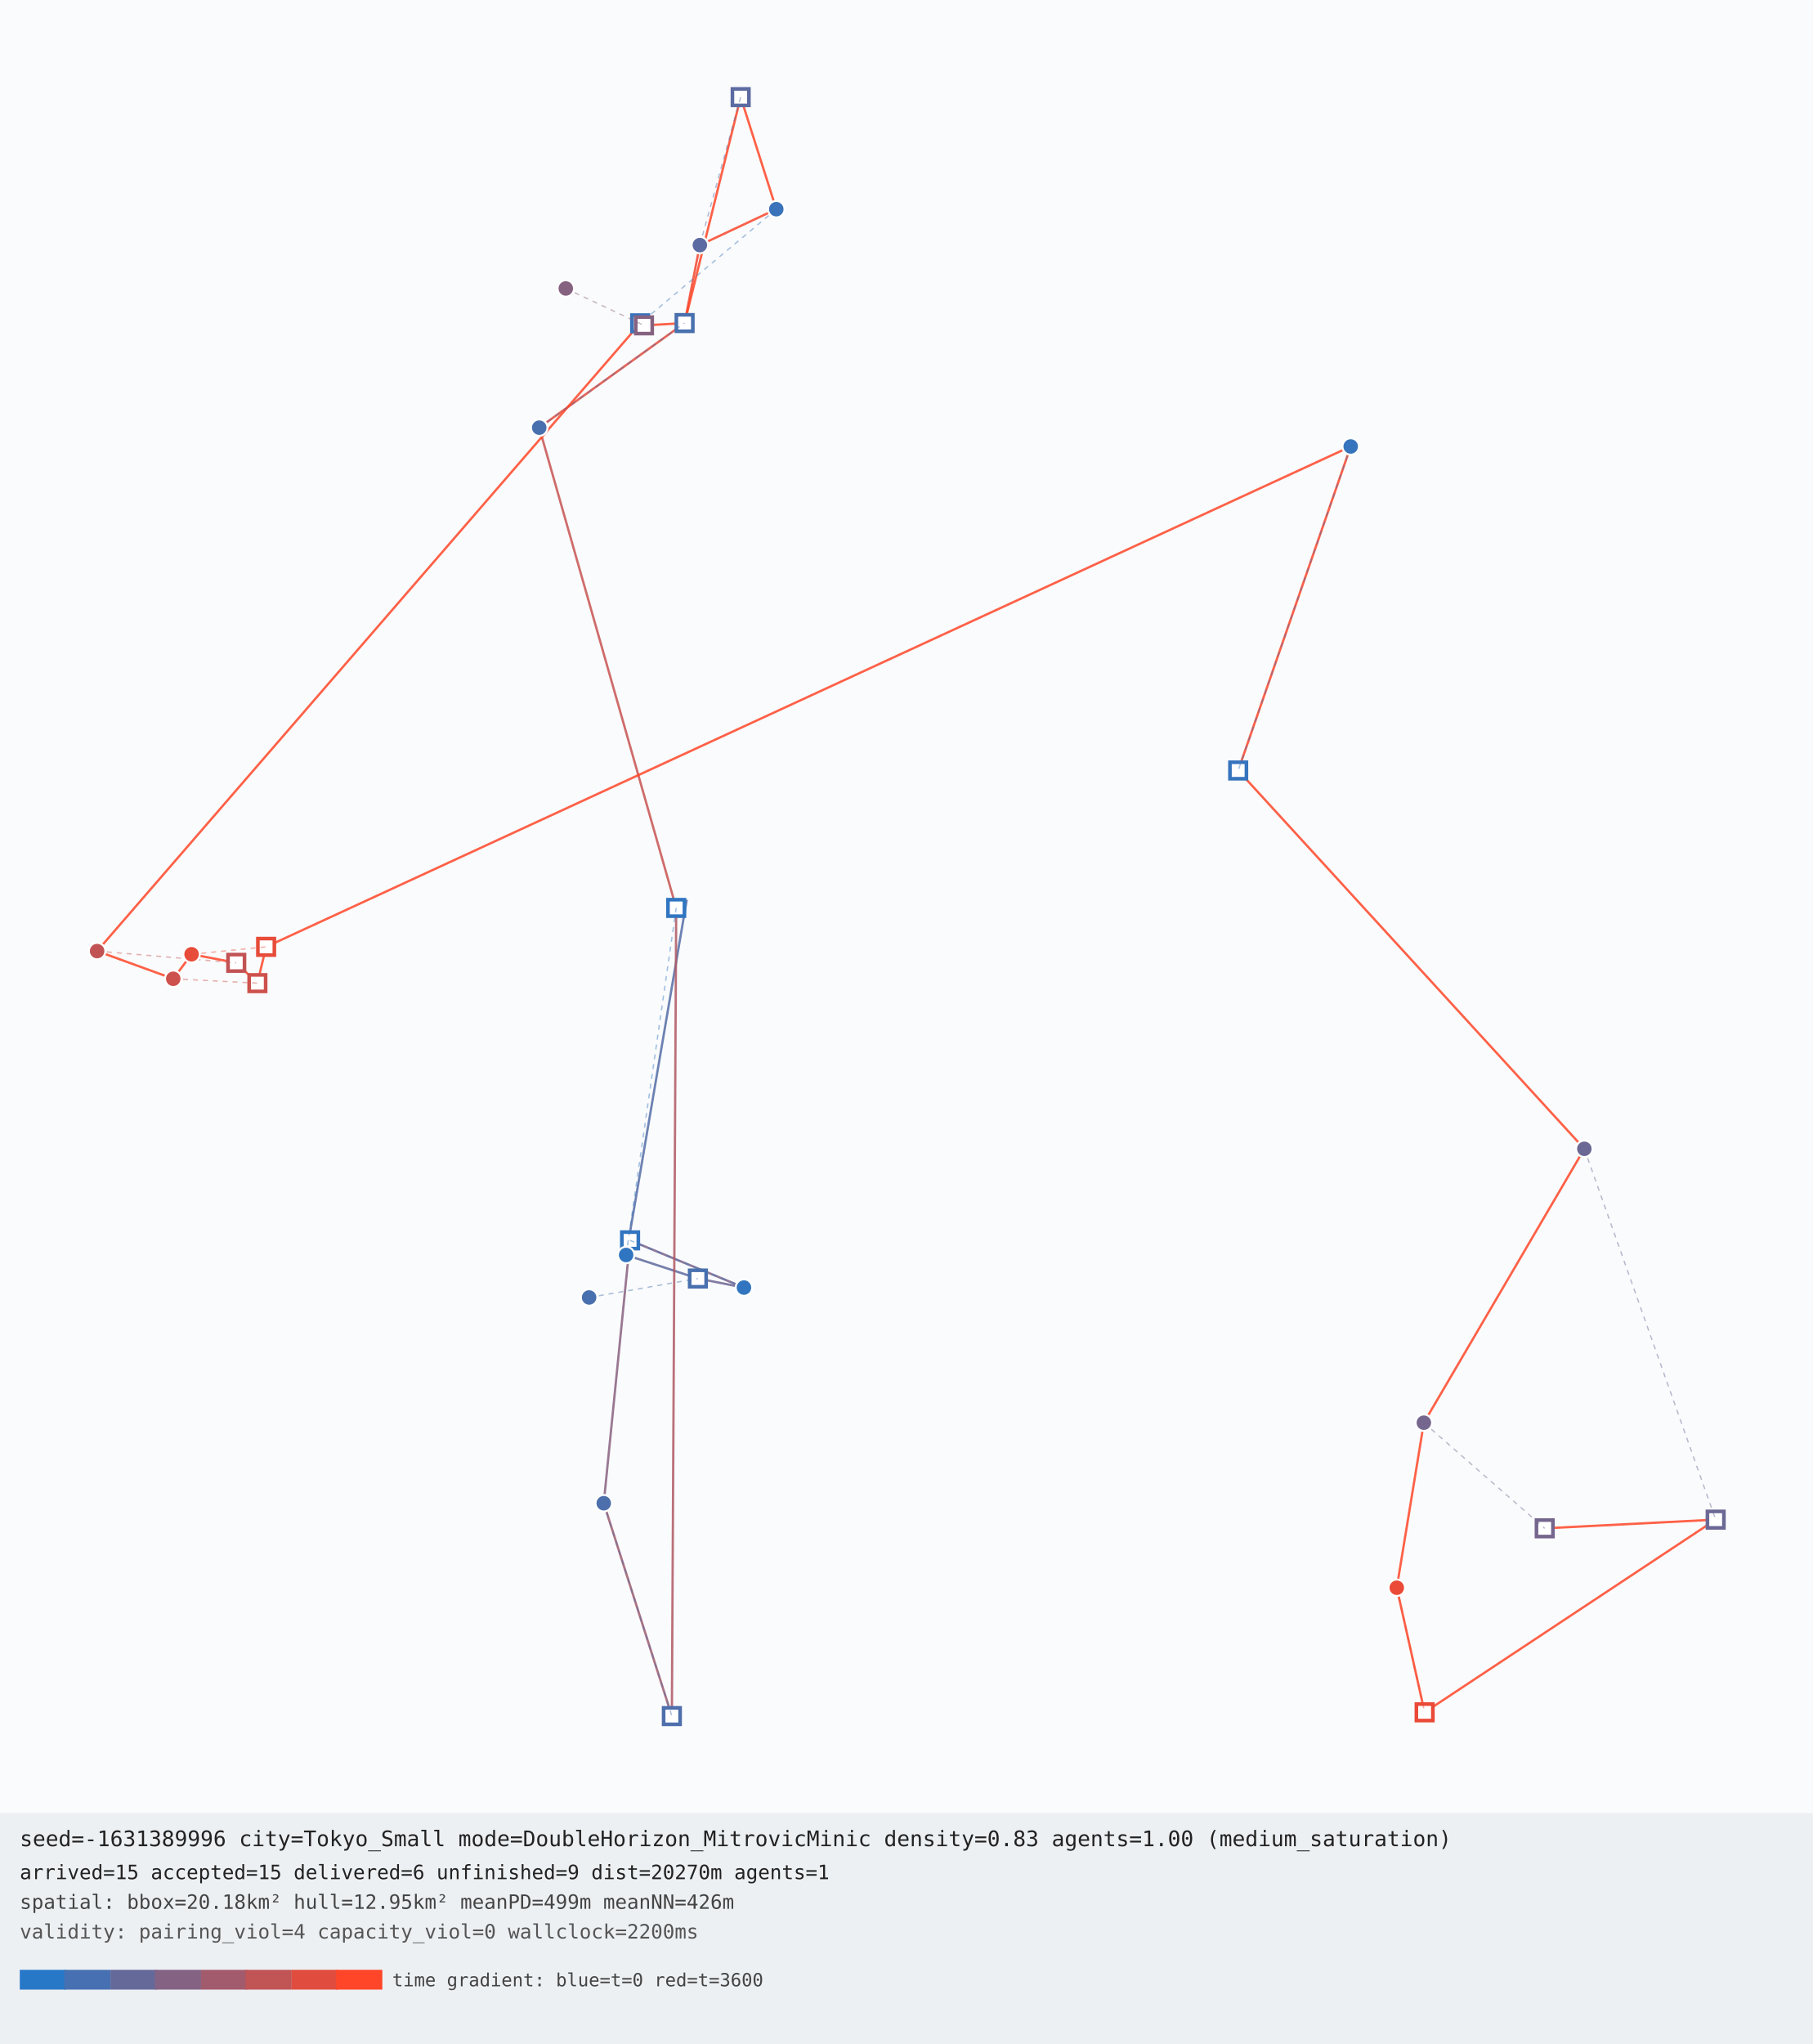
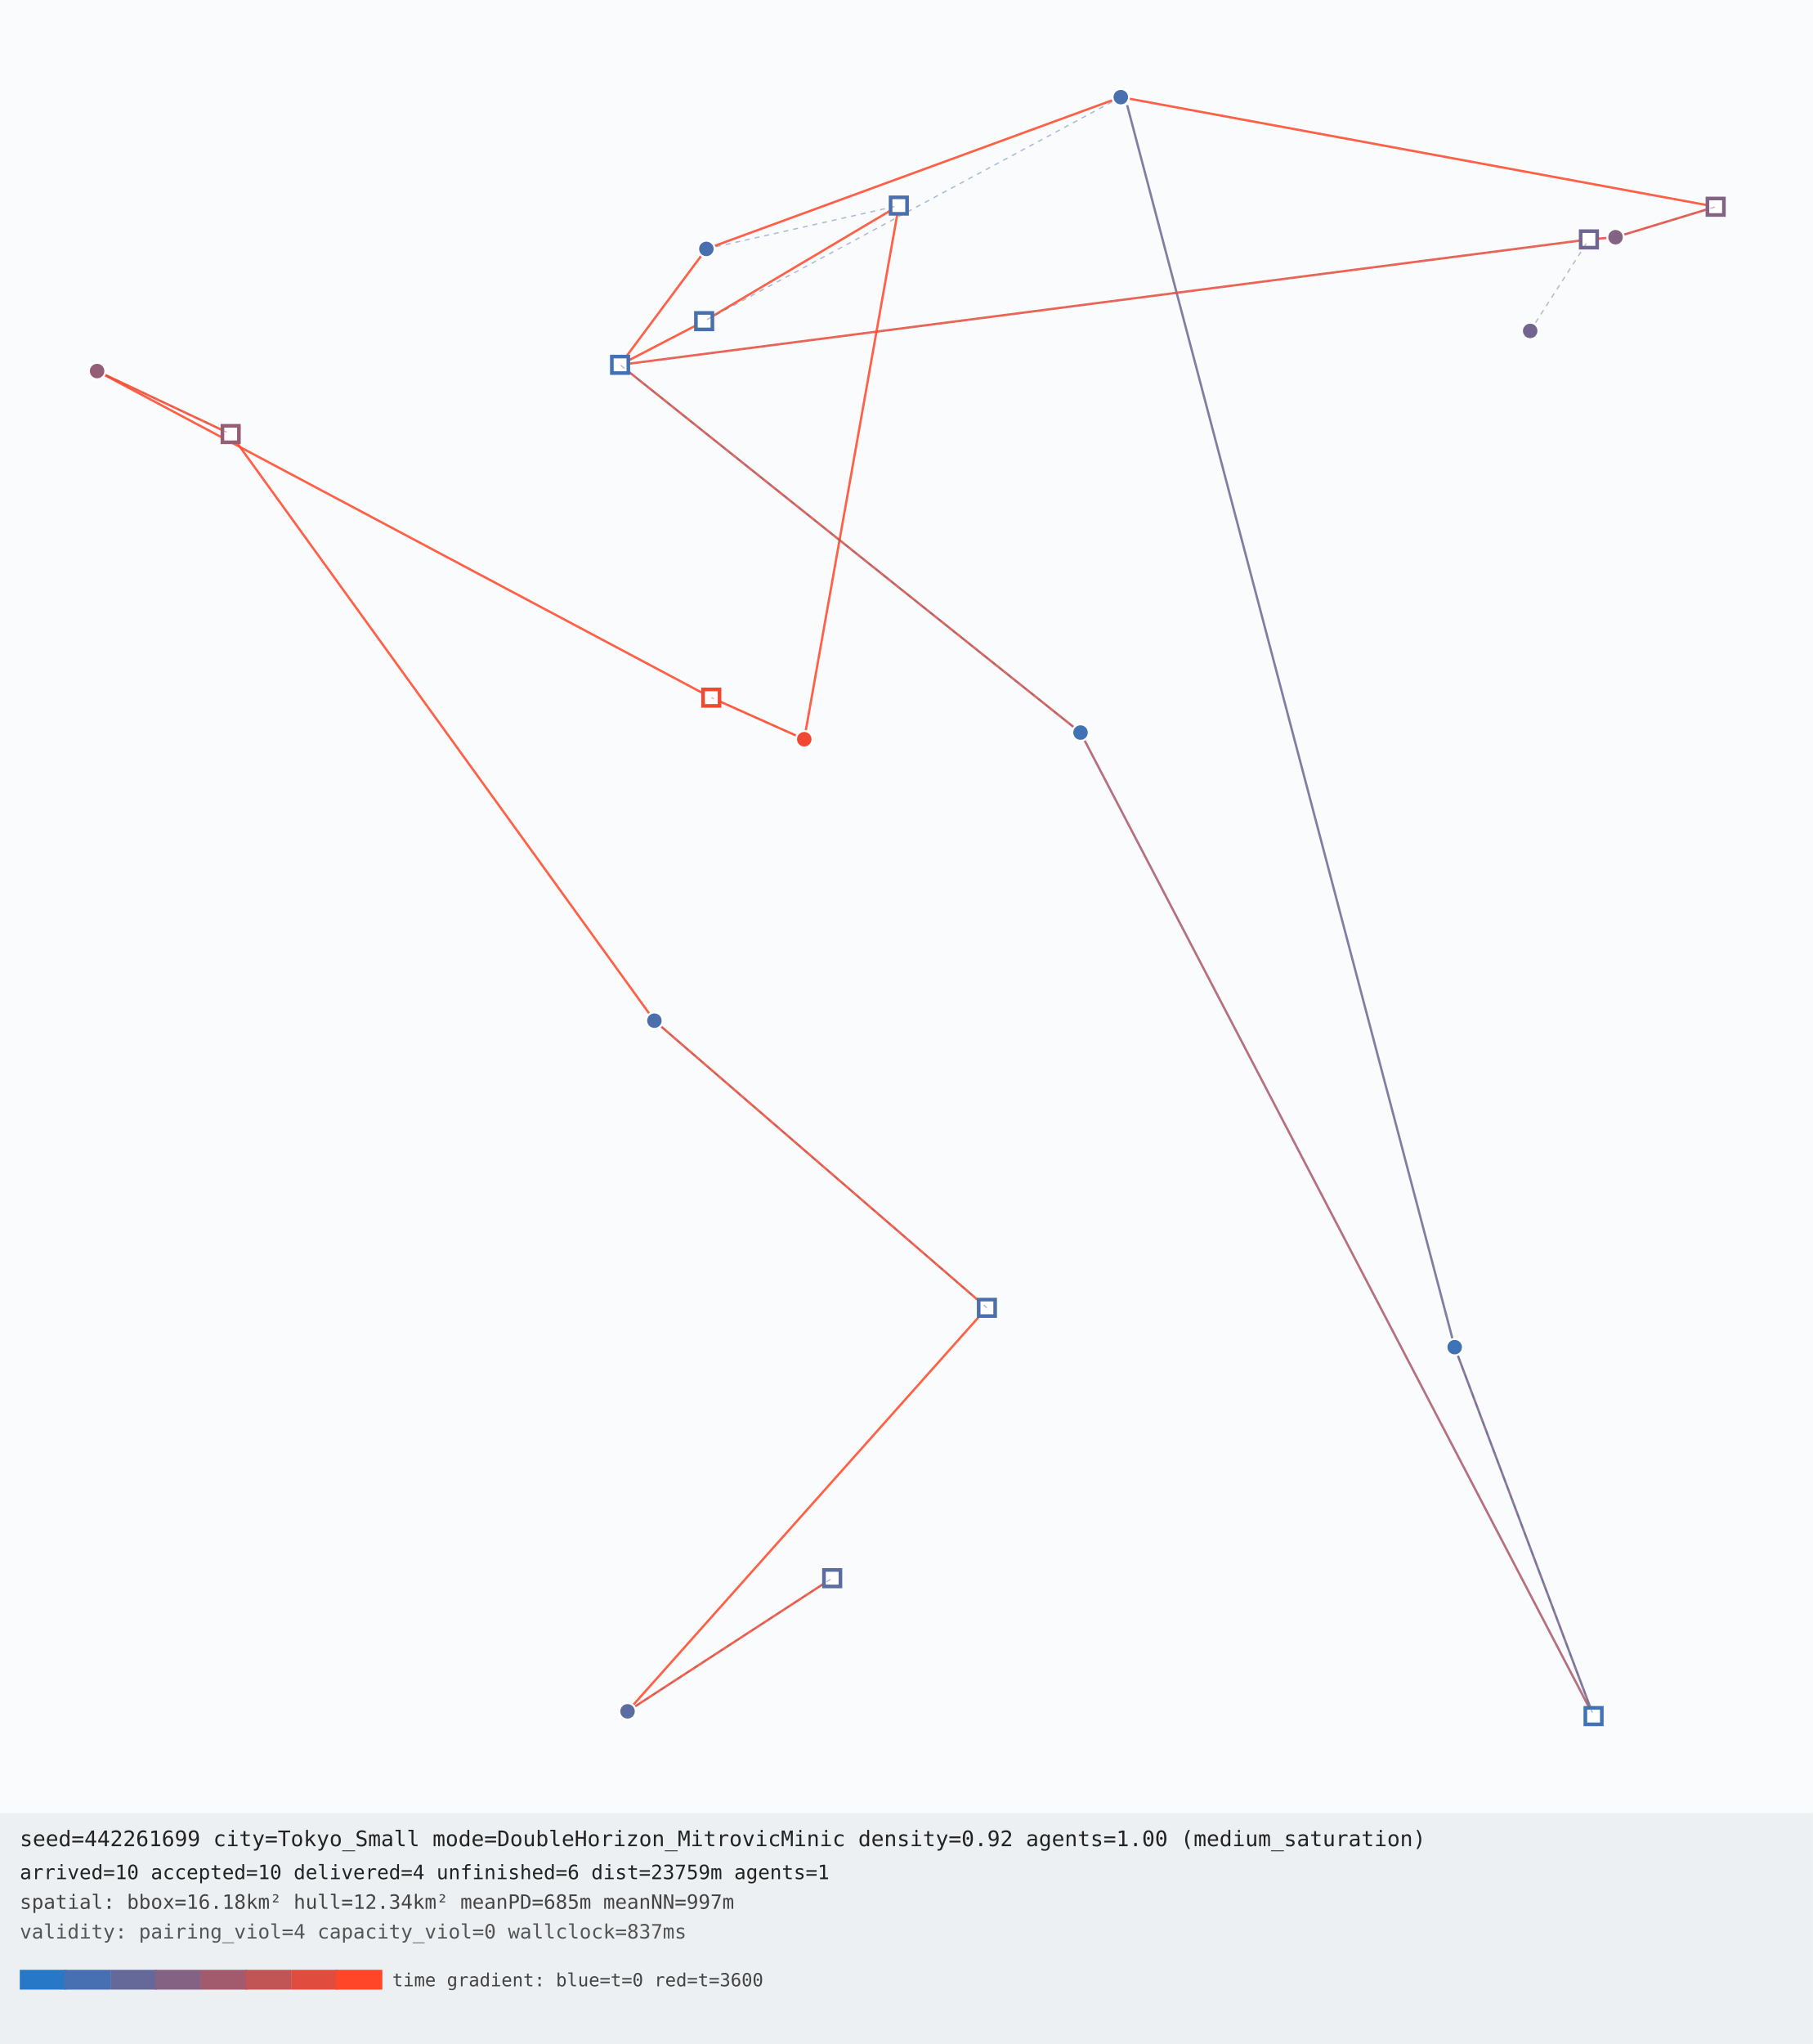
<svg xmlns="http://www.w3.org/2000/svg" width="1100" height="1240">
  <rect width="1100" height="1100" fill="#fafbfc" />
-   <line x1="416.738" y1="545.784" x2="379.935" y2="761.35" stroke="rgb(85,109,166)" stroke-width="1.4" opacity="0.85" />
-   <line x1="379.935" y1="761.35" x2="423.486" y2="775.627" stroke="rgb(95,107,158)" stroke-width="1.4" opacity="0.85" />
-   <line x1="423.486" y1="775.627" x2="451.443" y2="781.109" stroke="rgb(111,103,147)" stroke-width="1.4" opacity="0.85" />
-   <line x1="451.443" y1="781.109" x2="382.328" y2="752.468" stroke="rgb(123,100,138)" stroke-width="1.4" opacity="0.85" />
-   <line x1="382.328" y1="752.468" x2="366.36" y2="911.935" stroke="rgb(136,97,128)" stroke-width="1.4" opacity="0.85" />
-   <line x1="366.36" y1="911.935" x2="407.688" y2="1041.07" stroke="rgb(158,92,111)" stroke-width="1.4" opacity="0.85" />
-   <line x1="407.688" y1="1041.07" x2="410.321" y2="550.799" stroke="rgb(175,88,99)" stroke-width="1.4" opacity="0.85" />
-   <line x1="410.321" y1="550.799" x2="327.203" y2="259.435" stroke="rgb(199,83,81)" stroke-width="1.4" opacity="0.85" />
-   <line x1="327.203" y1="259.435" x2="415.412" y2="195.986" stroke="rgb(226,76,61)" stroke-width="1.4" opacity="0.85" />
-   <line x1="415.412" y1="195.986" x2="424.671" y2="148.696" stroke="rgb(242,72,48)" stroke-width="1.4" opacity="0.85" />
-   <line x1="424.671" y1="148.696" x2="471.048" y2="126.9" stroke="rgb(249,71,44)" stroke-width="1.4" opacity="0.85" />
-   <line x1="471.048" y1="126.9" x2="449.44" y2="58.929" stroke="rgb(255,70,40)" stroke-width="1.4" opacity="0.85" />
-   <line x1="449.44" y1="58.929" x2="415.412" y2="195.986" stroke="rgb(255,70,40)" stroke-width="1.4" opacity="0.85" />
-   <line x1="415.412" y1="195.986" x2="390.774" y2="197.386" stroke="rgb(255,70,40)" stroke-width="1.4" opacity="0.85" />
-   <line x1="390.774" y1="197.386" x2="388.454" y2="196.136" stroke="rgb(255,70,40)" stroke-width="1.4" opacity="0.85" />
-   <line x1="388.454" y1="196.136" x2="58.929" y2="576.977" stroke="rgb(255,70,40)" stroke-width="1.4" opacity="0.85" />
-   <line x1="58.929" y1="576.977" x2="105.128" y2="593.768" stroke="rgb(255,70,40)" stroke-width="1.4" opacity="0.85" />
-   <line x1="105.128" y1="593.768" x2="116.248" y2="578.905" stroke="rgb(255,70,40)" stroke-width="1.4" opacity="0.85" />
-   <line x1="116.248" y1="578.905" x2="143.363" y2="584.103" stroke="rgb(255,70,40)" stroke-width="1.4" opacity="0.85" />
-   <line x1="143.363" y1="584.103" x2="156.182" y2="596.43" stroke="rgb(255,70,40)" stroke-width="1.4" opacity="0.85" />
-   <line x1="156.182" y1="596.43" x2="161.482" y2="574.402" stroke="rgb(255,70,40)" stroke-width="1.4" opacity="0.85" />
-   <line x1="161.482" y1="574.402" x2="819.598" y2="270.854" stroke="rgb(255,70,40)" stroke-width="1.4" opacity="0.85" />
-   <line x1="819.598" y1="270.854" x2="751.329" y2="467.419" stroke="rgb(255,70,40)" stroke-width="1.4" opacity="0.85" />
-   <line x1="751.329" y1="467.419" x2="961.38" y2="696.923" stroke="rgb(255,70,40)" stroke-width="1.4" opacity="0.85" />
-   <line x1="961.38" y1="696.923" x2="863.999" y2="863.09" stroke="rgb(255,70,40)" stroke-width="1.4" opacity="0.85" />
-   <line x1="863.999" y1="863.09" x2="847.563" y2="963.198" stroke="rgb(255,70,40)" stroke-width="1.4" opacity="0.85" />
-   <line x1="847.563" y1="963.198" x2="864.464" y2="1038.79" stroke="rgb(255,70,40)" stroke-width="1.4" opacity="0.85" />
-   <line x1="864.464" y1="1038.79" x2="1041.07" y2="921.888" stroke="rgb(255,70,40)" stroke-width="1.4" opacity="0.85" />
-   <line x1="1041.07" y1="921.888" x2="937.328" y2="927.161" stroke="rgb(255,70,40)" stroke-width="1.4" opacity="0.85" />
-   <circle cx="357.472" cy="787.105" r="5" fill="rgb(73,112,174)" stroke="white" stroke-width="1.2" />
-   <rect x="418.486" y="770.627" width="10" height="10" fill="white" stroke="rgb(73,112,174)" stroke-width="2.2" />
-   <line x1="357.472" y1="787.105" x2="423.486" y2="775.627" stroke="rgb(73,112,174)" stroke-width="0.8" stroke-dasharray="3,3" opacity="0.45" />
-   <circle cx="451.443" cy="781.109" r="5" fill="rgb(49,117,192)" stroke="white" stroke-width="1.2" />
-   <rect x="377.328" y="747.468" width="10" height="10" fill="white" stroke="rgb(49,117,192)" stroke-width="2.2" />
-   <line x1="451.443" y1="781.109" x2="382.328" y2="752.468" stroke="rgb(49,117,192)" stroke-width="0.8" stroke-dasharray="3,3" opacity="0.45" />
-   <circle cx="366.36" cy="911.935" r="5" fill="rgb(77,111,172)" stroke="white" stroke-width="1.2" />
-   <rect x="402.688" y="1036.07" width="10" height="10" fill="white" stroke="rgb(77,111,172)" stroke-width="2.2" />
-   <line x1="366.36" y1="911.935" x2="407.688" y2="1041.07" stroke="rgb(77,111,172)" stroke-width="0.8" stroke-dasharray="3,3" opacity="0.45" />
-   <circle cx="379.935" cy="761.35" r="5" fill="rgb(48,117,193)" stroke="white" stroke-width="1.2" />
-   <rect x="405.321" y="545.799" width="10" height="10" fill="white" stroke="rgb(48,117,193)" stroke-width="2.2" />
-   <line x1="379.935" y1="761.35" x2="410.321" y2="550.799" stroke="rgb(48,117,193)" stroke-width="0.8" stroke-dasharray="3,3" opacity="0.45" />
-   <circle cx="327.203" cy="259.435" r="5" fill="rgb(73,112,174)" stroke="white" stroke-width="1.2" />
-   <rect x="410.412" y="190.986" width="10" height="10" fill="white" stroke="rgb(73,112,174)" stroke-width="2.2" />
-   <line x1="327.203" y1="259.435" x2="415.412" y2="195.986" stroke="rgb(73,112,174)" stroke-width="0.8" stroke-dasharray="3,3" opacity="0.45" />
-   <circle cx="819.598" cy="270.854" r="5" fill="rgb(54,116,189)" stroke="white" stroke-width="1.2" />
-   <rect x="746.329" y="462.419" width="10" height="10" fill="white" stroke="rgb(54,116,189)" stroke-width="2.2" />
-   <line x1="819.598" y1="270.854" x2="751.329" y2="467.419" stroke="rgb(54,116,189)" stroke-width="0.8" stroke-dasharray="3,3" opacity="0.45" />
-   <circle cx="471.048" cy="126.9" r="5" fill="rgb(58,115,186)" stroke="white" stroke-width="1.2" />
-   <rect x="383.454" y="191.136" width="10" height="10" fill="white" stroke="rgb(58,115,186)" stroke-width="2.2" />
-   <line x1="471.048" y1="126.9" x2="388.454" y2="196.136" stroke="rgb(58,115,186)" stroke-width="0.8" stroke-dasharray="3,3" opacity="0.45" />
-   <circle cx="424.671" cy="148.696" r="5" fill="rgb(92,107,161)" stroke="white" stroke-width="1.2" />
-   <rect x="444.44" y="53.929" width="10" height="10" fill="white" stroke="rgb(92,107,161)" stroke-width="2.2" />
-   <line x1="424.671" y1="148.696" x2="449.44" y2="58.929" stroke="rgb(92,107,161)" stroke-width="0.8" stroke-dasharray="3,3" opacity="0.45" />
-   <circle cx="961.38" cy="696.923" r="5" fill="rgb(107,104,149)" stroke="white" stroke-width="1.2" />
-   <rect x="1036.07" y="916.888" width="10" height="10" fill="white" stroke="rgb(107,104,149)" stroke-width="2.2" />
-   <line x1="961.38" y1="696.923" x2="1041.07" y2="921.888" stroke="rgb(107,104,149)" stroke-width="0.8" stroke-dasharray="3,3" opacity="0.45" />
-   <circle cx="863.999" cy="863.09" r="5" fill="rgb(117,102,142)" stroke="white" stroke-width="1.2" />
-   <rect x="932.328" y="922.161" width="10" height="10" fill="white" stroke="rgb(117,102,142)" stroke-width="2.2" />
-   <line x1="863.999" y1="863.09" x2="937.328" y2="927.161" stroke="rgb(117,102,142)" stroke-width="0.8" stroke-dasharray="3,3" opacity="0.45" />
-   <circle cx="343.316" cy="174.999" r="5" fill="rgb(134,98,129)" stroke="white" stroke-width="1.2" />
-   <rect x="385.774" y="192.386" width="10" height="10" fill="white" stroke="rgb(134,98,129)" stroke-width="2.2" />
-   <line x1="343.316" y1="174.999" x2="390.774" y2="197.386" stroke="rgb(134,98,129)" stroke-width="0.8" stroke-dasharray="3,3" opacity="0.45" />
-   <circle cx="58.929" cy="576.977" r="5" fill="rgb(194,83,84)" stroke="white" stroke-width="1.2" />
-   <rect x="138.363" y="579.103" width="10" height="10" fill="white" stroke="rgb(194,83,84)" stroke-width="2.2" />
-   <line x1="58.929" y1="576.977" x2="143.363" y2="584.103" stroke="rgb(194,83,84)" stroke-width="0.8" stroke-dasharray="3,3" opacity="0.45" />
-   <circle cx="105.128" cy="593.768" r="5" fill="rgb(205,81,76)" stroke="white" stroke-width="1.2" />
-   <rect x="151.182" y="591.43" width="10" height="10" fill="white" stroke="rgb(205,81,76)" stroke-width="2.2" />
-   <line x1="105.128" y1="593.768" x2="156.182" y2="596.43" stroke="rgb(205,81,76)" stroke-width="0.8" stroke-dasharray="3,3" opacity="0.45" />
-   <circle cx="116.248" cy="578.905" r="5" fill="rgb(231,75,57)" stroke="white" stroke-width="1.2" />
-   <rect x="156.482" y="569.402" width="10" height="10" fill="white" stroke="rgb(231,75,57)" stroke-width="2.2" />
-   <line x1="116.248" y1="578.905" x2="161.482" y2="574.402" stroke="rgb(231,75,57)" stroke-width="0.8" stroke-dasharray="3,3" opacity="0.45" />
-   <circle cx="847.563" cy="963.198" r="5" fill="rgb(234,74,55)" stroke="white" stroke-width="1.2" />
-   <rect x="859.464" y="1033.79" width="10" height="10" fill="white" stroke="rgb(234,74,55)" stroke-width="2.2" />
-   <line x1="847.563" y1="963.198" x2="864.464" y2="1038.79" stroke="rgb(234,74,55)" stroke-width="0.8" stroke-dasharray="3,3" opacity="0.45" />
+   <line x1="683.96" y1="63.797" x2="882.703" y2="817.256" stroke="rgb(107,104,149)" stroke-width="1.4" opacity="0.85" />
+   <line x1="882.703" y1="817.256" x2="966.984" y2="1041.07" stroke="rgb(124,100,137)" stroke-width="1.4" opacity="0.85" />
+   <line x1="966.984" y1="1041.07" x2="655.66" y2="444.417" stroke="rgb(169,89,103)" stroke-width="1.4" opacity="0.85" />
+   <line x1="655.66" y1="444.417" x2="376.268" y2="221.324" stroke="rgb(225,76,62)" stroke-width="1.4" opacity="0.85" />
+   <line x1="376.268" y1="221.324" x2="964.154" y2="145.237" stroke="rgb(230,75,58)" stroke-width="1.4" opacity="0.85" />
+   <line x1="964.154" y1="145.237" x2="980.306" y2="143.899" stroke="rgb(231,75,57)" stroke-width="1.4" opacity="0.85" />
+   <line x1="980.306" y1="143.899" x2="1041.07" y2="125.411" stroke="rgb(238,73,52)" stroke-width="1.4" opacity="0.85" />
+   <line x1="1041.07" y1="125.411" x2="680.087" y2="58.929" stroke="rgb(255,70,40)" stroke-width="1.4" opacity="0.85" />
+   <line x1="680.087" y1="58.929" x2="428.614" y2="150.99" stroke="rgb(255,70,40)" stroke-width="1.4" opacity="0.85" />
+   <line x1="428.614" y1="150.99" x2="376.268" y2="221.324" stroke="rgb(255,70,40)" stroke-width="1.4" opacity="0.85" />
+   <line x1="376.268" y1="221.324" x2="427.282" y2="194.838" stroke="rgb(255,70,40)" stroke-width="1.4" opacity="0.85" />
+   <line x1="427.282" y1="194.838" x2="545.409" y2="124.717" stroke="rgb(255,70,40)" stroke-width="1.4" opacity="0.85" />
+   <line x1="545.409" y1="124.717" x2="488.022" y2="448.462" stroke="rgb(255,70,40)" stroke-width="1.4" opacity="0.85" />
+   <line x1="488.022" y1="448.462" x2="431.619" y2="423.232" stroke="rgb(255,70,40)" stroke-width="1.4" opacity="0.85" />
+   <line x1="431.619" y1="423.232" x2="58.929" y2="225.109" stroke="rgb(255,70,40)" stroke-width="1.4" opacity="0.85" />
+   <line x1="58.929" y1="225.109" x2="139.966" y2="263.315" stroke="rgb(255,70,40)" stroke-width="1.4" opacity="0.85" />
+   <line x1="139.966" y1="263.315" x2="397.093" y2="619.203" stroke="rgb(255,70,40)" stroke-width="1.4" opacity="0.85" />
+   <line x1="397.093" y1="619.203" x2="598.859" y2="793.408" stroke="rgb(255,70,40)" stroke-width="1.4" opacity="0.85" />
+   <line x1="598.859" y1="793.408" x2="380.781" y2="1038.19" stroke="rgb(255,70,40)" stroke-width="1.4" opacity="0.85" />
+   <line x1="380.781" y1="1038.19" x2="504.976" y2="957.415" stroke="rgb(255,70,40)" stroke-width="1.4" opacity="0.85" />
+   <circle cx="882.703" cy="817.256" r="5" fill="rgb(63,114,182)" stroke="white" stroke-width="1.2" />
+   <rect x="961.984" y="1036.07" width="10" height="10" fill="white" stroke="rgb(63,114,182)" stroke-width="2.2" />
+   <line x1="882.703" y1="817.256" x2="966.984" y2="1041.07" stroke="rgb(63,114,182)" stroke-width="0.8" stroke-dasharray="3,3" opacity="0.45" />
+   <circle cx="655.66" cy="444.417" r="5" fill="rgb(65,114,181)" stroke="white" stroke-width="1.2" />
+   <rect x="371.268" y="216.324" width="10" height="10" fill="white" stroke="rgb(65,114,181)" stroke-width="2.2" />
+   <line x1="655.66" y1="444.417" x2="376.268" y2="221.324" stroke="rgb(65,114,181)" stroke-width="0.8" stroke-dasharray="3,3" opacity="0.45" />
+   <circle cx="928.511" cy="200.754" r="5" fill="rgb(114,102,144)" stroke="white" stroke-width="1.2" />
+   <rect x="959.154" y="140.237" width="10" height="10" fill="white" stroke="rgb(114,102,144)" stroke-width="2.2" />
+   <line x1="928.511" y1="200.754" x2="964.154" y2="145.237" stroke="rgb(114,102,144)" stroke-width="0.8" stroke-dasharray="3,3" opacity="0.45" />
+   <circle cx="980.306" cy="143.899" r="5" fill="rgb(130,99,132)" stroke="white" stroke-width="1.2" />
+   <rect x="1036.07" y="120.411" width="10" height="10" fill="white" stroke="rgb(130,99,132)" stroke-width="2.2" />
+   <line x1="980.306" y1="143.899" x2="1041.07" y2="125.411" stroke="rgb(130,99,132)" stroke-width="0.8" stroke-dasharray="3,3" opacity="0.45" />
+   <circle cx="680.087" cy="58.929" r="5" fill="rgb(72,112,175)" stroke="white" stroke-width="1.2" />
+   <rect x="422.282" y="189.838" width="10" height="10" fill="white" stroke="rgb(72,112,175)" stroke-width="2.2" />
+   <line x1="680.087" y1="58.929" x2="427.282" y2="194.838" stroke="rgb(72,112,175)" stroke-width="0.8" stroke-dasharray="3,3" opacity="0.45" />
+   <circle cx="428.614" cy="150.99" r="5" fill="rgb(74,111,174)" stroke="white" stroke-width="1.2" />
+   <rect x="540.409" y="119.717" width="10" height="10" fill="white" stroke="rgb(74,111,174)" stroke-width="2.2" />
+   <line x1="428.614" y1="150.99" x2="545.409" y2="124.717" stroke="rgb(74,111,174)" stroke-width="0.8" stroke-dasharray="3,3" opacity="0.45" />
+   <circle cx="397.093" cy="619.203" r="5" fill="rgb(76,111,172)" stroke="white" stroke-width="1.2" />
+   <rect x="593.859" y="788.408" width="10" height="10" fill="white" stroke="rgb(76,111,172)" stroke-width="2.2" />
+   <line x1="397.093" y1="619.203" x2="598.859" y2="793.408" stroke="rgb(76,111,172)" stroke-width="0.8" stroke-dasharray="3,3" opacity="0.45" />
+   <circle cx="380.781" cy="1038.19" r="5" fill="rgb(91,108,161)" stroke="white" stroke-width="1.2" />
+   <rect x="499.976" y="952.415" width="10" height="10" fill="white" stroke="rgb(91,108,161)" stroke-width="2.2" />
+   <line x1="380.781" y1="1038.19" x2="504.976" y2="957.415" stroke="rgb(91,108,161)" stroke-width="0.8" stroke-dasharray="3,3" opacity="0.45" />
+   <circle cx="58.929" cy="225.109" r="5" fill="rgb(149,94,118)" stroke="white" stroke-width="1.2" />
+   <rect x="134.966" y="258.315" width="10" height="10" fill="white" stroke="rgb(149,94,118)" stroke-width="2.2" />
+   <line x1="58.929" y1="225.109" x2="139.966" y2="263.315" stroke="rgb(149,94,118)" stroke-width="0.8" stroke-dasharray="3,3" opacity="0.45" />
+   <circle cx="488.022" cy="448.462" r="5" fill="rgb(240,73,50)" stroke="white" stroke-width="1.2" />
+   <rect x="426.619" y="418.232" width="10" height="10" fill="white" stroke="rgb(240,73,50)" stroke-width="2.2" />
+   <line x1="488.022" y1="448.462" x2="431.619" y2="423.232" stroke="rgb(240,73,50)" stroke-width="0.8" stroke-dasharray="3,3" opacity="0.45" />
  <rect y="1100" width="1100" height="140" fill="#edf0f3" />
-   <text x="12" y="1120" font-family="monospace" font-size="13" fill="#222">seed=-1631389996  city=Tokyo_Small  mode=DoubleHorizon_MitrovicMinic  density=0.83  agents=1.00  (medium_saturation)</text>
-   <text x="12" y="1140" font-family="monospace" font-size="12" fill="#222">arrived=15 accepted=15 delivered=6 unfinished=9 dist=20270m agents=1</text>
-   <text x="12" y="1158" font-family="monospace" font-size="12" fill="#444">spatial: bbox=20.18km² hull=12.95km² meanPD=499m meanNN=426m</text>
-   <text x="12" y="1176" font-family="monospace" font-size="12" fill="#555">validity: pairing_viol=4 capacity_viol=0 wallclock=2200ms</text>
+   <text x="12" y="1120" font-family="monospace" font-size="13" fill="#222">seed=442261699  city=Tokyo_Small  mode=DoubleHorizon_MitrovicMinic  density=0.92  agents=1.00  (medium_saturation)</text>
+   <text x="12" y="1140" font-family="monospace" font-size="12" fill="#222">arrived=10 accepted=10 delivered=4 unfinished=6 dist=23759m agents=1</text>
+   <text x="12" y="1158" font-family="monospace" font-size="12" fill="#444">spatial: bbox=16.18km² hull=12.34km² meanPD=685m meanNN=997m</text>
+   <text x="12" y="1176" font-family="monospace" font-size="12" fill="#555">validity: pairing_viol=4 capacity_viol=0 wallclock=837ms</text>
  <rect x="12" y="1195" width="28" height="12" fill="rgb(40,120,200)" />
  <rect x="39" y="1195" width="28" height="12" fill="rgb(70,112,177)" />
  <rect x="67" y="1195" width="28" height="12" fill="rgb(101,105,154)" />
  <rect x="94" y="1195" width="28" height="12" fill="rgb(132,98,131)" />
  <rect x="122" y="1195" width="28" height="12" fill="rgb(162,91,108)" />
  <rect x="149" y="1195" width="28" height="12" fill="rgb(193,84,85)" />
  <rect x="177" y="1195" width="28" height="12" fill="rgb(224,77,62)" />
  <rect x="204" y="1195" width="28" height="12" fill="rgb(255,70,40)" />
  <text x="238" y="1205" font-family="monospace" font-size="11" fill="#444">time gradient: blue=t=0  red=t=3600</text>
</svg>
